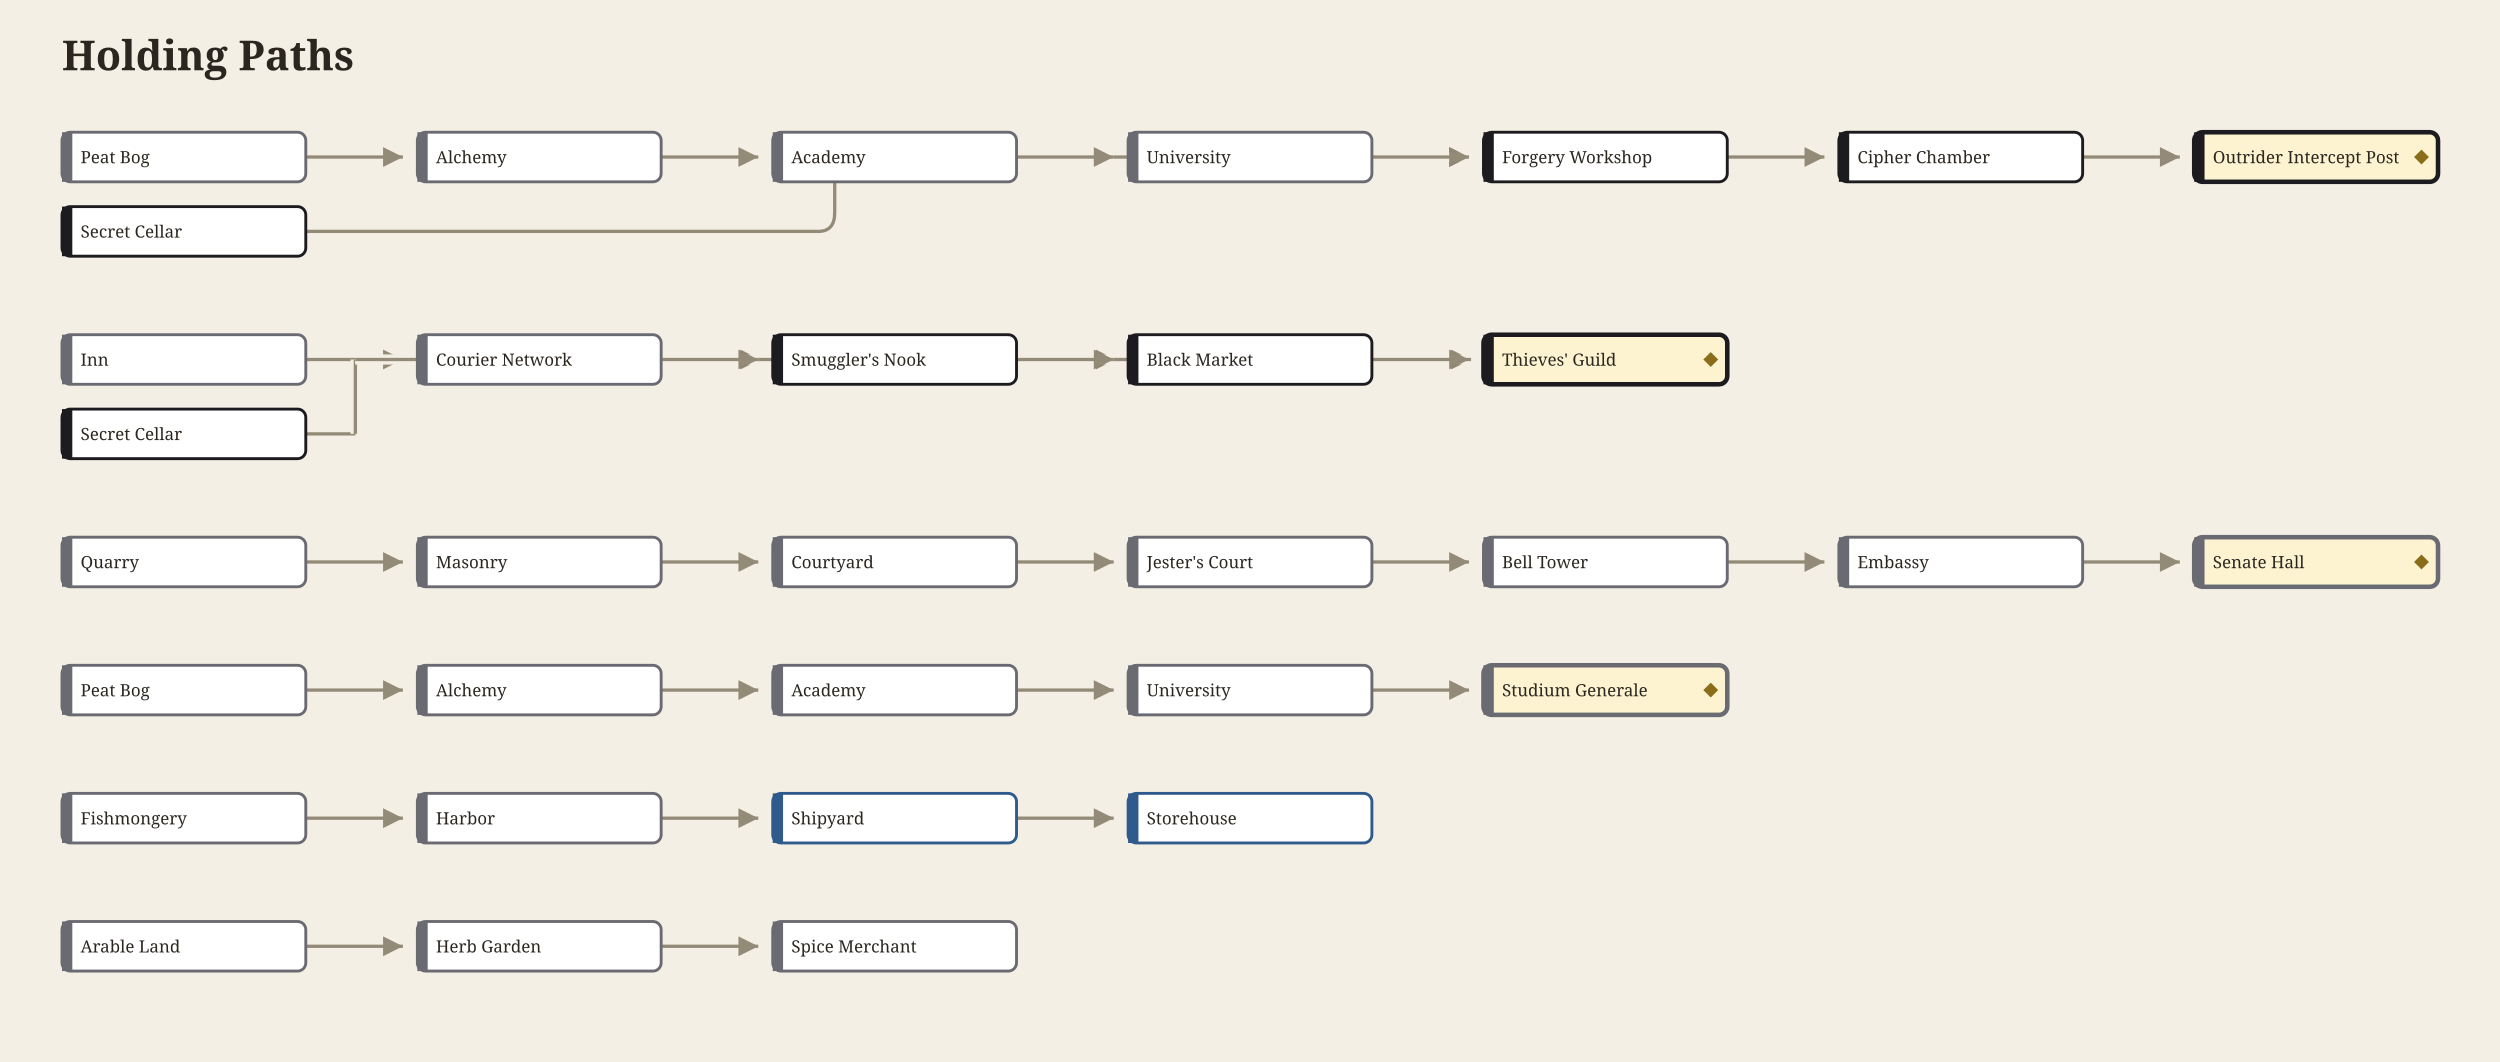
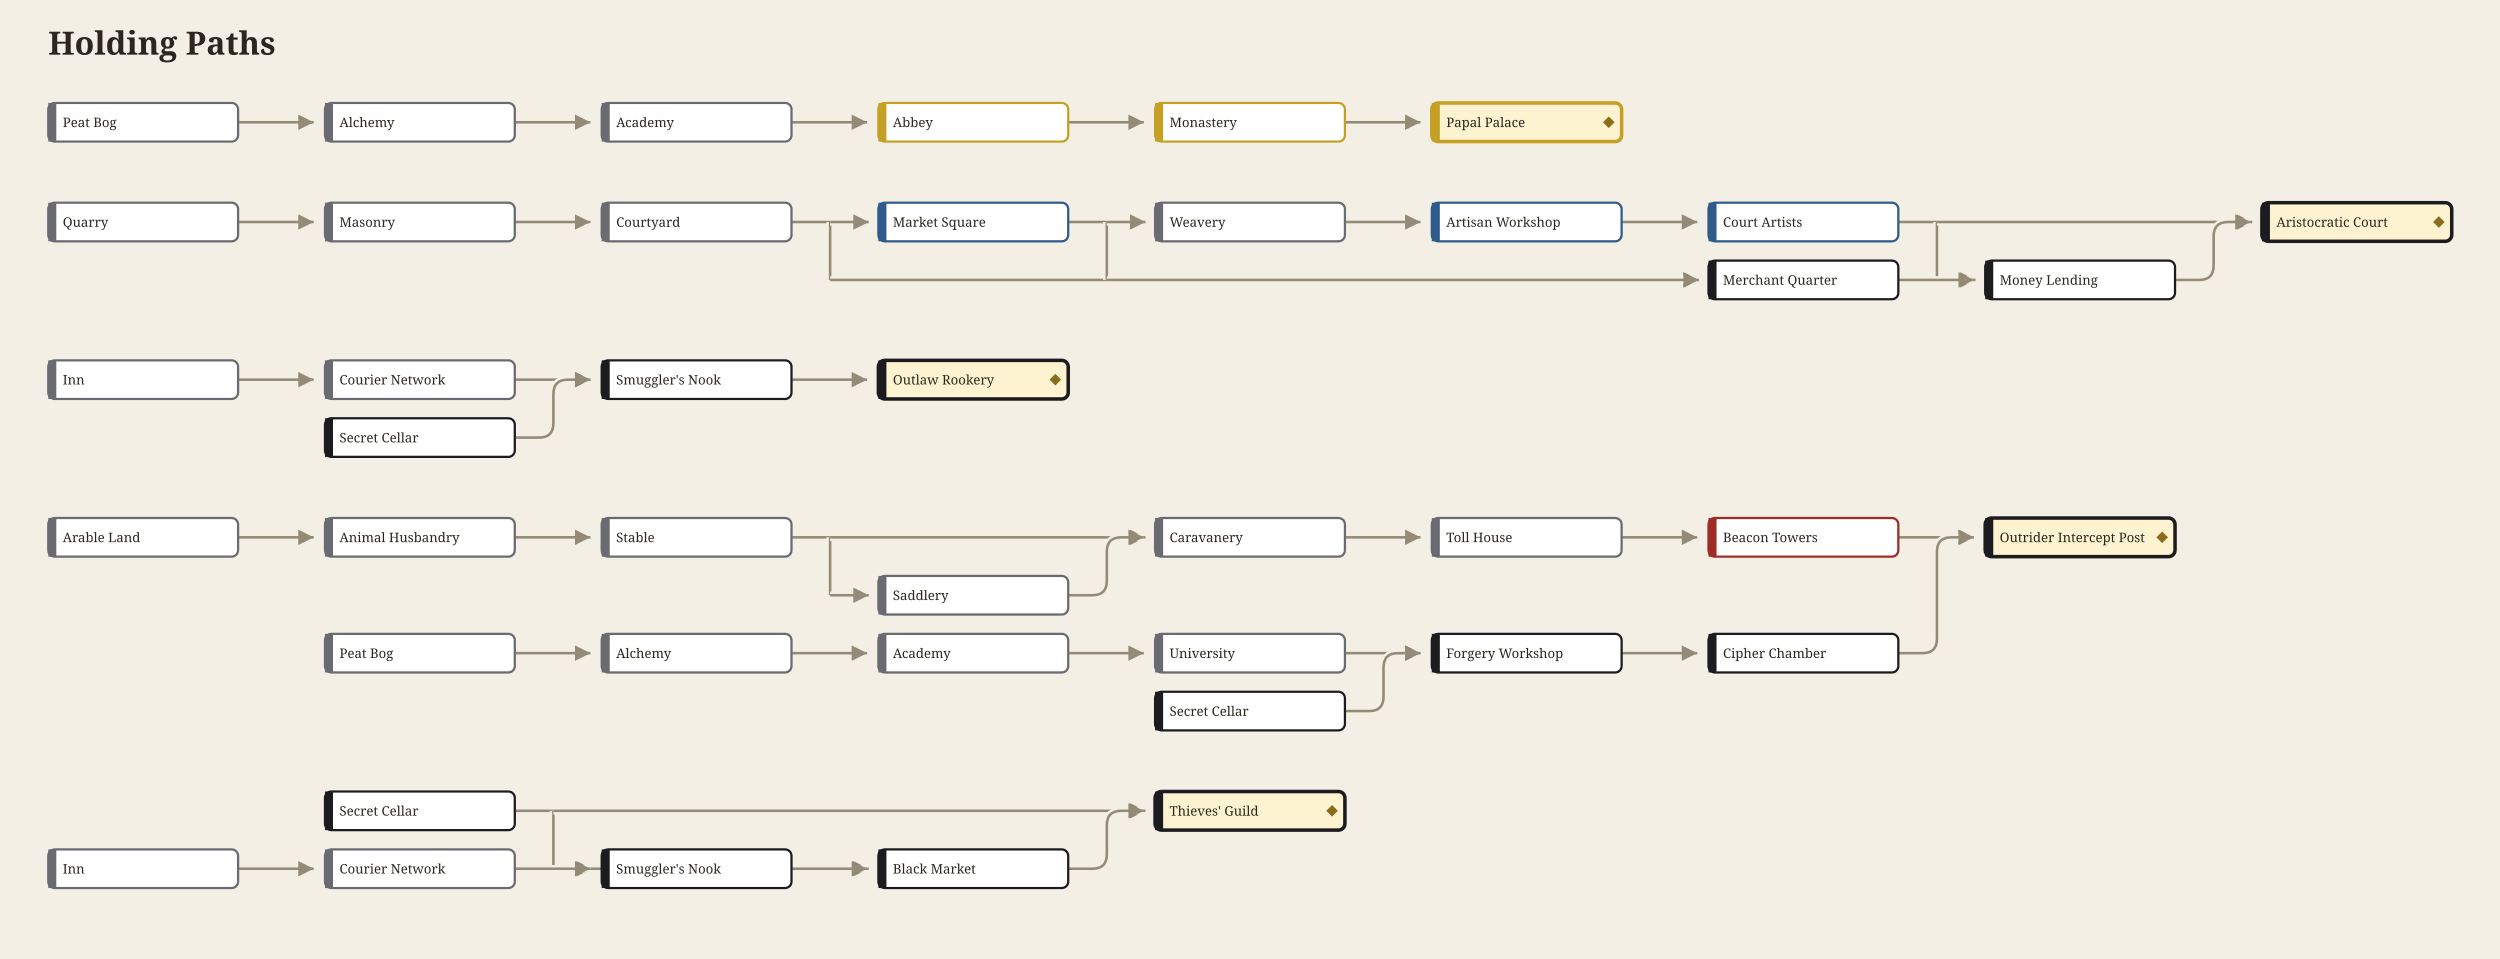
- <svg xmlns="http://www.w3.org/2000/svg" width="1210" height="514" viewBox="0 0 1210 514" font-family="Georgia, serif">
-   <rect width="1210" height="514" fill="#f4efe4" />
+ <svg xmlns="http://www.w3.org/2000/svg" width="1554" height="596" viewBox="0 0 1554 596" font-family="Georgia, serif">
+   <rect width="1554" height="596" fill="#f4efe4" />
  <defs>
    <marker id="arw-2E5A8C" markerWidth="7" markerHeight="7" refX="6" refY="3" orient="auto">
      <path d="M0,0 L6,3 L0,6 Z" fill="#2E5A8C" />
    </marker>
    <marker id="arw-9E2B25" markerWidth="7" markerHeight="7" refX="6" refY="3" orient="auto">
      <path d="M0,0 L6,3 L0,6 Z" fill="#9E2B25" />
    </marker>
    <marker id="arw-1c9c8c" markerWidth="7" markerHeight="7" refX="6" refY="3" orient="auto">
      <path d="M0,0 L6,3 L0,6 Z" fill="#1c9c8c" />
    </marker>
    <marker id="arw-C6A024" markerWidth="7" markerHeight="7" refX="6" refY="3" orient="auto">
      <path d="M0,0 L6,3 L0,6 Z" fill="#C6A024" />
    </marker>
    <marker id="arw-6A3D8F" markerWidth="7" markerHeight="7" refX="6" refY="3" orient="auto">
      <path d="M0,0 L6,3 L0,6 Z" fill="#6A3D8F" />
    </marker>
    <marker id="arw-CC6A1A" markerWidth="7" markerHeight="7" refX="6" refY="3" orient="auto">
      <path d="M0,0 L6,3 L0,6 Z" fill="#CC6A1A" />
    </marker>
    <marker id="arw-3a7d3a" markerWidth="7" markerHeight="7" refX="6" refY="3" orient="auto">
      <path d="M0,0 L6,3 L0,6 Z" fill="#3a7d3a" />
    </marker>
    <marker id="arw-b5347a" markerWidth="7" markerHeight="7" refX="6" refY="3" orient="auto">
      <path d="M0,0 L6,3 L0,6 Z" fill="#b5347a" />
    </marker>
    <marker id="arw-2b6f9e" markerWidth="7" markerHeight="7" refX="6" refY="3" orient="auto">
      <path d="M0,0 L6,3 L0,6 Z" fill="#2b6f9e" />
    </marker>
    <marker id="arw-8a6d1a" markerWidth="7" markerHeight="7" refX="6" refY="3" orient="auto">
      <path d="M0,0 L6,3 L0,6 Z" fill="#8a6d1a" />
    </marker>
    <marker id="arw-5f5647" markerWidth="7" markerHeight="7" refX="6" refY="3" orient="auto">
      <path d="M0,0 L6,3 L0,6 Z" fill="#5f5647" />
    </marker>
    <marker id="arw-7a2ea0" markerWidth="7" markerHeight="7" refX="6" refY="3" orient="auto">
      <path d="M0,0 L6,3 L0,6 Z" fill="#7a2ea0" />
    </marker>
    <marker id="arw-0f8a7e" markerWidth="7" markerHeight="7" refX="6" refY="3" orient="auto">
      <path d="M0,0 L6,3 L0,6 Z" fill="#0f8a7e" />
    </marker>
    <marker id="arw-a83232" markerWidth="7" markerHeight="7" refX="6" refY="3" orient="auto">
      <path d="M0,0 L6,3 L0,6 Z" fill="#a83232" />
    </marker>
    <marker id="arw-8f8672" markerWidth="7" markerHeight="7" refX="6" refY="3" orient="auto">
      <path d="M0,0 L6,3 L0,6 Z" fill="#8f8672" />
    </marker>
  </defs>
  <text x="30" y="34" font-size="20" font-weight="bold" fill="#2b2620">Holding Paths</text>
  <path d="M148,76 L195,76" fill="none" stroke="#f4efe4" stroke-width="4.6" opacity="1" />
  <path d="M148,76 L195,76" fill="none" stroke="#8f8672" stroke-width="1.6" opacity="0.95" marker-end="url(#arw-8f8672)" />
-   <path d="M148,112 L396,112 Q404,112 404,103 L404,85 Q404,76 414,76 L711,76" fill="none" stroke="#f4efe4" stroke-width="4.6" opacity="1" />
-   <path d="M148,112 L396,112 Q404,112 404,103 L404,85 Q404,76 414,76 L711,76" fill="none" stroke="#8f8672" stroke-width="1.6" opacity="0.95" marker-end="url(#arw-8f8672)" />
  <path d="M320,76 L367,76" fill="none" stroke="#f4efe4" stroke-width="4.6" opacity="1" />
  <path d="M320,76 L367,76" fill="none" stroke="#8f8672" stroke-width="1.6" opacity="0.95" marker-end="url(#arw-8f8672)" />
  <path d="M492,76 L539,76" fill="none" stroke="#f4efe4" stroke-width="4.6" opacity="1" />
  <path d="M492,76 L539,76" fill="none" stroke="#8f8672" stroke-width="1.6" opacity="0.95" marker-end="url(#arw-8f8672)" />
  <path d="M664,76 L711,76" fill="none" stroke="#f4efe4" stroke-width="4.6" opacity="1" />
  <path d="M664,76 L711,76" fill="none" stroke="#8f8672" stroke-width="1.6" opacity="0.95" marker-end="url(#arw-8f8672)" />
  <path d="M836,76 L883,76" fill="none" stroke="#f4efe4" stroke-width="4.6" opacity="1" />
  <path d="M836,76 L883,76" fill="none" stroke="#8f8672" stroke-width="1.6" opacity="0.95" marker-end="url(#arw-8f8672)" />
-   <path d="M1008,76 L1055,76" fill="none" stroke="#f4efe4" stroke-width="4.6" opacity="1" />
-   <path d="M1008,76 L1055,76" fill="none" stroke="#8f8672" stroke-width="1.6" opacity="0.95" marker-end="url(#arw-8f8672)" />
  <rect x="30" y="64" width="118" height="24" rx="4" fill="#ffffff" stroke="#6a6a72" stroke-width="1.4" />
  <rect x="30" y="64" width="5" height="24" fill="#6a6a72" />
  <text x="39" y="79" font-size="8.2" fill="#2b2620">Peat Bog</text>
-   <rect x="30" y="100" width="118" height="24" rx="4" fill="#ffffff" stroke="#1c1c20" stroke-width="1.4" />
-   <rect x="30" y="100" width="5" height="24" fill="#1c1c20" />
-   <text x="39" y="115" font-size="8.2" fill="#2b2620">Secret Cellar</text>
  <rect x="202" y="64" width="118" height="24" rx="4" fill="#ffffff" stroke="#6a6a72" stroke-width="1.4" />
  <rect x="202" y="64" width="5" height="24" fill="#6a6a72" />
  <text x="211" y="79" font-size="8.2" fill="#2b2620">Alchemy</text>
  <rect x="374" y="64" width="118" height="24" rx="4" fill="#ffffff" stroke="#6a6a72" stroke-width="1.4" />
  <rect x="374" y="64" width="5" height="24" fill="#6a6a72" />
  <text x="383" y="79" font-size="8.2" fill="#2b2620">Academy</text>
-   <rect x="546" y="64" width="118" height="24" rx="4" fill="#ffffff" stroke="#6a6a72" stroke-width="1.4" />
-   <rect x="546" y="64" width="5" height="24" fill="#6a6a72" />
-   <text x="555" y="79" font-size="8.2" fill="#2b2620">University</text>
-   <rect x="718" y="64" width="118" height="24" rx="4" fill="#ffffff" stroke="#1c1c20" stroke-width="1.4" />
-   <rect x="718" y="64" width="5" height="24" fill="#1c1c20" />
-   <text x="727" y="79" font-size="8.2" fill="#2b2620">Forgery Workshop</text>
-   <rect x="890" y="64" width="118" height="24" rx="4" fill="#ffffff" stroke="#1c1c20" stroke-width="1.4" />
-   <rect x="890" y="64" width="5" height="24" fill="#1c1c20" />
-   <text x="899" y="79" font-size="8.2" fill="#2b2620">Cipher Chamber</text>
-   <rect x="1062" y="64" width="118" height="24" rx="4" fill="#fdf3d0" stroke="#1c1c20" stroke-width="2.2" />
-   <rect x="1062" y="64" width="5" height="24" fill="#1c1c20" />
-   <text x="1071" y="79" font-size="8.2" fill="#2b2620">Outrider Intercept Post</text>
-   <polygon points="1172.0,72.4 1175.6,76.0 1172.0,79.6 1168.4,76.0" fill="#8a6d1a" />
-   <path d="M148,174 L195,174" fill="none" stroke="#f4efe4" stroke-width="4.6" opacity="1" />
-   <path d="M148,174 L195,174" fill="none" stroke="#8f8672" stroke-width="1.6" opacity="0.95" marker-end="url(#arw-8f8672)" />
-   <path d="M148,210 L172,210" fill="none" stroke="#f4efe4" stroke-width="4.6" opacity="1" />
-   <path d="M148,210 L172,210" fill="none" stroke="#8f8672" stroke-width="1.6" opacity="0.95" />
-   <path d="M172,174 L172,210" fill="none" stroke="#f4efe4" stroke-width="4.6" opacity="1" />
-   <path d="M172,174 L172,210" fill="none" stroke="#8f8672" stroke-width="1.6" opacity="0.95" />
-   <path d="M172,174 L368,174" fill="none" stroke="#f4efe4" stroke-width="4.6" opacity="1" />
-   <path d="M172,174 L368,174" fill="none" stroke="#8f8672" stroke-width="1.6" opacity="0.95" marker-end="url(#arw-8f8672)" />
-   <path d="M172,174 L540,174" fill="none" stroke="#f4efe4" stroke-width="4.6" opacity="1" />
-   <path d="M172,174 L540,174" fill="none" stroke="#8f8672" stroke-width="1.6" opacity="0.95" marker-end="url(#arw-8f8672)" />
-   <path d="M172,174 L712,174" fill="none" stroke="#f4efe4" stroke-width="4.6" opacity="1" />
-   <path d="M172,174 L712,174" fill="none" stroke="#8f8672" stroke-width="1.6" opacity="0.95" marker-end="url(#arw-8f8672)" />
-   <path d="M320,174 L367,174" fill="none" stroke="#f4efe4" stroke-width="4.6" opacity="1" />
-   <path d="M320,174 L367,174" fill="none" stroke="#8f8672" stroke-width="1.6" opacity="0.95" marker-end="url(#arw-8f8672)" />
-   <path d="M492,174 L539,174" fill="none" stroke="#f4efe4" stroke-width="4.6" opacity="1" />
-   <path d="M492,174 L539,174" fill="none" stroke="#8f8672" stroke-width="1.6" opacity="0.95" marker-end="url(#arw-8f8672)" />
-   <path d="M664,174 L711,174" fill="none" stroke="#f4efe4" stroke-width="4.6" opacity="1" />
-   <path d="M664,174 L711,174" fill="none" stroke="#8f8672" stroke-width="1.6" opacity="0.95" marker-end="url(#arw-8f8672)" />
-   <rect x="30" y="162" width="118" height="24" rx="4" fill="#ffffff" stroke="#6a6a72" stroke-width="1.4" />
-   <rect x="30" y="162" width="5" height="24" fill="#6a6a72" />
-   <text x="39" y="177" font-size="8.2" fill="#2b2620">Inn</text>
-   <rect x="30" y="198" width="118" height="24" rx="4" fill="#ffffff" stroke="#1c1c20" stroke-width="1.4" />
-   <rect x="30" y="198" width="5" height="24" fill="#1c1c20" />
-   <text x="39" y="213" font-size="8.2" fill="#2b2620">Secret Cellar</text>
-   <rect x="202" y="162" width="118" height="24" rx="4" fill="#ffffff" stroke="#6a6a72" stroke-width="1.4" />
-   <rect x="202" y="162" width="5" height="24" fill="#6a6a72" />
-   <text x="211" y="177" font-size="8.2" fill="#2b2620">Courier Network</text>
-   <rect x="374" y="162" width="118" height="24" rx="4" fill="#ffffff" stroke="#1c1c20" stroke-width="1.4" />
-   <rect x="374" y="162" width="5" height="24" fill="#1c1c20" />
-   <text x="383" y="177" font-size="8.2" fill="#2b2620">Smuggler's Nook</text>
-   <rect x="546" y="162" width="118" height="24" rx="4" fill="#ffffff" stroke="#1c1c20" stroke-width="1.4" />
-   <rect x="546" y="162" width="5" height="24" fill="#1c1c20" />
-   <text x="555" y="177" font-size="8.2" fill="#2b2620">Black Market</text>
-   <rect x="718" y="162" width="118" height="24" rx="4" fill="#fdf3d0" stroke="#1c1c20" stroke-width="2.2" />
-   <rect x="718" y="162" width="5" height="24" fill="#1c1c20" />
-   <text x="727" y="177" font-size="8.2" fill="#2b2620">Thieves' Guild</text>
-   <polygon points="828.0,170.4 831.6,174.0 828.0,177.6 824.4,174.0" fill="#8a6d1a" />
-   <path d="M148,272 L195,272" fill="none" stroke="#f4efe4" stroke-width="4.6" opacity="1" />
-   <path d="M148,272 L195,272" fill="none" stroke="#8f8672" stroke-width="1.6" opacity="0.95" marker-end="url(#arw-8f8672)" />
-   <path d="M320,272 L367,272" fill="none" stroke="#f4efe4" stroke-width="4.6" opacity="1" />
-   <path d="M320,272 L367,272" fill="none" stroke="#8f8672" stroke-width="1.6" opacity="0.95" marker-end="url(#arw-8f8672)" />
-   <path d="M492,272 L539,272" fill="none" stroke="#f4efe4" stroke-width="4.6" opacity="1" />
-   <path d="M492,272 L539,272" fill="none" stroke="#8f8672" stroke-width="1.6" opacity="0.95" marker-end="url(#arw-8f8672)" />
-   <path d="M664,272 L711,272" fill="none" stroke="#f4efe4" stroke-width="4.6" opacity="1" />
-   <path d="M664,272 L711,272" fill="none" stroke="#8f8672" stroke-width="1.6" opacity="0.95" marker-end="url(#arw-8f8672)" />
-   <path d="M836,272 L883,272" fill="none" stroke="#f4efe4" stroke-width="4.6" opacity="1" />
-   <path d="M836,272 L883,272" fill="none" stroke="#8f8672" stroke-width="1.6" opacity="0.95" marker-end="url(#arw-8f8672)" />
-   <path d="M1008,272 L1055,272" fill="none" stroke="#f4efe4" stroke-width="4.6" opacity="1" />
-   <path d="M1008,272 L1055,272" fill="none" stroke="#8f8672" stroke-width="1.6" opacity="0.95" marker-end="url(#arw-8f8672)" />
-   <rect x="30" y="260" width="118" height="24" rx="4" fill="#ffffff" stroke="#6a6a72" stroke-width="1.4" />
-   <rect x="30" y="260" width="5" height="24" fill="#6a6a72" />
-   <text x="39" y="275" font-size="8.2" fill="#2b2620">Quarry</text>
-   <rect x="202" y="260" width="118" height="24" rx="4" fill="#ffffff" stroke="#6a6a72" stroke-width="1.4" />
-   <rect x="202" y="260" width="5" height="24" fill="#6a6a72" />
-   <text x="211" y="275" font-size="8.2" fill="#2b2620">Masonry</text>
-   <rect x="374" y="260" width="118" height="24" rx="4" fill="#ffffff" stroke="#6a6a72" stroke-width="1.4" />
-   <rect x="374" y="260" width="5" height="24" fill="#6a6a72" />
-   <text x="383" y="275" font-size="8.2" fill="#2b2620">Courtyard</text>
-   <rect x="546" y="260" width="118" height="24" rx="4" fill="#ffffff" stroke="#6a6a72" stroke-width="1.4" />
-   <rect x="546" y="260" width="5" height="24" fill="#6a6a72" />
-   <text x="555" y="275" font-size="8.2" fill="#2b2620">Jester's Court</text>
-   <rect x="718" y="260" width="118" height="24" rx="4" fill="#ffffff" stroke="#6a6a72" stroke-width="1.4" />
-   <rect x="718" y="260" width="5" height="24" fill="#6a6a72" />
-   <text x="727" y="275" font-size="8.2" fill="#2b2620">Bell Tower</text>
-   <rect x="890" y="260" width="118" height="24" rx="4" fill="#ffffff" stroke="#6a6a72" stroke-width="1.4" />
-   <rect x="890" y="260" width="5" height="24" fill="#6a6a72" />
-   <text x="899" y="275" font-size="8.2" fill="#2b2620">Embassy</text>
-   <rect x="1062" y="260" width="118" height="24" rx="4" fill="#fdf3d0" stroke="#6a6a72" stroke-width="2.2" />
-   <rect x="1062" y="260" width="5" height="24" fill="#6a6a72" />
-   <text x="1071" y="275" font-size="8.2" fill="#2b2620">Senate Hall</text>
-   <polygon points="1172.0,268.4 1175.6,272.0 1172.0,275.6 1168.4,272.0" fill="#8a6d1a" />
+   <rect x="546" y="64" width="118" height="24" rx="4" fill="#ffffff" stroke="#C6A024" stroke-width="1.4" />
+   <rect x="546" y="64" width="5" height="24" fill="#C6A024" />
+   <text x="555" y="79" font-size="8.2" fill="#2b2620">Abbey</text>
+   <rect x="718" y="64" width="118" height="24" rx="4" fill="#ffffff" stroke="#C6A024" stroke-width="1.4" />
+   <rect x="718" y="64" width="5" height="24" fill="#C6A024" />
+   <text x="727" y="79" font-size="8.2" fill="#2b2620">Monastery</text>
+   <rect x="890" y="64" width="118" height="24" rx="4" fill="#fdf3d0" stroke="#C6A024" stroke-width="2.2" />
+   <rect x="890" y="64" width="5" height="24" fill="#C6A024" />
+   <text x="899" y="79" font-size="8.2" fill="#2b2620">Papal Palace</text>
+   <polygon points="1000.0,72.4 1003.6,76.0 1000.0,79.6 996.4,76.0" fill="#8a6d1a" />
+   <path d="M148,138 L195,138" fill="none" stroke="#f4efe4" stroke-width="4.6" opacity="1" />
+   <path d="M148,138 L195,138" fill="none" stroke="#8f8672" stroke-width="1.6" opacity="0.95" marker-end="url(#arw-8f8672)" />
+   <path d="M320,138 L367,138" fill="none" stroke="#f4efe4" stroke-width="4.6" opacity="1" />
+   <path d="M320,138 L367,138" fill="none" stroke="#8f8672" stroke-width="1.6" opacity="0.95" marker-end="url(#arw-8f8672)" />
+   <path d="M492,138 L516,138" fill="none" stroke="#f4efe4" stroke-width="4.6" opacity="1" />
+   <path d="M492,138 L516,138" fill="none" stroke="#8f8672" stroke-width="1.6" opacity="0.95" />
+   <path d="M516,138 L516,174" fill="none" stroke="#f4efe4" stroke-width="4.6" opacity="1" />
+   <path d="M516,138 L516,174" fill="none" stroke="#8f8672" stroke-width="1.6" opacity="0.95" />
+   <path d="M516,138 L540,138" fill="none" stroke="#f4efe4" stroke-width="4.6" opacity="1" />
+   <path d="M516,138 L540,138" fill="none" stroke="#8f8672" stroke-width="1.6" opacity="0.95" marker-end="url(#arw-8f8672)" />
+   <path d="M516,174 L1056,174" fill="none" stroke="#f4efe4" stroke-width="4.6" opacity="1" />
+   <path d="M516,174 L1056,174" fill="none" stroke="#8f8672" stroke-width="1.6" opacity="0.95" marker-end="url(#arw-8f8672)" />
+   <path d="M664,138 L688,138" fill="none" stroke="#f4efe4" stroke-width="4.6" opacity="1" />
+   <path d="M664,138 L688,138" fill="none" stroke="#8f8672" stroke-width="1.6" opacity="0.95" />
+   <path d="M688,138 L688,174" fill="none" stroke="#f4efe4" stroke-width="4.6" opacity="1" />
+   <path d="M688,138 L688,174" fill="none" stroke="#8f8672" stroke-width="1.6" opacity="0.95" />
+   <path d="M688,138 L712,138" fill="none" stroke="#f4efe4" stroke-width="4.6" opacity="1" />
+   <path d="M688,138 L712,138" fill="none" stroke="#8f8672" stroke-width="1.6" opacity="0.95" marker-end="url(#arw-8f8672)" />
+   <path d="M688,174 L1056,174" fill="none" stroke="#f4efe4" stroke-width="4.6" opacity="1" />
+   <path d="M688,174 L1056,174" fill="none" stroke="#8f8672" stroke-width="1.6" opacity="0.95" marker-end="url(#arw-8f8672)" />
+   <path d="M836,138 L883,138" fill="none" stroke="#f4efe4" stroke-width="4.6" opacity="1" />
+   <path d="M836,138 L883,138" fill="none" stroke="#8f8672" stroke-width="1.6" opacity="0.95" marker-end="url(#arw-8f8672)" />
+   <path d="M1008,138 L1055,138" fill="none" stroke="#f4efe4" stroke-width="4.6" opacity="1" />
+   <path d="M1008,138 L1055,138" fill="none" stroke="#8f8672" stroke-width="1.6" opacity="0.95" marker-end="url(#arw-8f8672)" />
+   <path d="M1180,138 L1204,138" fill="none" stroke="#f4efe4" stroke-width="4.6" opacity="1" />
+   <path d="M1180,138 L1204,138" fill="none" stroke="#8f8672" stroke-width="1.6" opacity="0.95" />
+   <path d="M1204,138 L1204,174" fill="none" stroke="#f4efe4" stroke-width="4.6" opacity="1" />
+   <path d="M1204,138 L1204,174" fill="none" stroke="#8f8672" stroke-width="1.6" opacity="0.95" />
+   <path d="M1204,174 L1228,174" fill="none" stroke="#f4efe4" stroke-width="4.6" opacity="1" />
+   <path d="M1204,174 L1228,174" fill="none" stroke="#8f8672" stroke-width="1.6" opacity="0.95" marker-end="url(#arw-8f8672)" />
+   <path d="M1204,138 L1400,138" fill="none" stroke="#f4efe4" stroke-width="4.6" opacity="1" />
+   <path d="M1204,138 L1400,138" fill="none" stroke="#8f8672" stroke-width="1.6" opacity="0.95" marker-end="url(#arw-8f8672)" />
+   <path d="M1180,174 L1227,174" fill="none" stroke="#f4efe4" stroke-width="4.6" opacity="1" />
+   <path d="M1180,174 L1227,174" fill="none" stroke="#8f8672" stroke-width="1.6" opacity="0.95" marker-end="url(#arw-8f8672)" />
+   <path d="M1352,174 L1367,174 Q1376,174 1376,165 L1376,147 Q1376,138 1385,138 L1399,138" fill="none" stroke="#f4efe4" stroke-width="4.6" opacity="1" />
+   <path d="M1352,174 L1367,174 Q1376,174 1376,165 L1376,147 Q1376,138 1385,138 L1399,138" fill="none" stroke="#8f8672" stroke-width="1.6" opacity="0.95" marker-end="url(#arw-8f8672)" />
+   <rect x="30" y="126" width="118" height="24" rx="4" fill="#ffffff" stroke="#6a6a72" stroke-width="1.4" />
+   <rect x="30" y="126" width="5" height="24" fill="#6a6a72" />
+   <text x="39" y="141" font-size="8.2" fill="#2b2620">Quarry</text>
+   <rect x="202" y="126" width="118" height="24" rx="4" fill="#ffffff" stroke="#6a6a72" stroke-width="1.4" />
+   <rect x="202" y="126" width="5" height="24" fill="#6a6a72" />
+   <text x="211" y="141" font-size="8.2" fill="#2b2620">Masonry</text>
+   <rect x="374" y="126" width="118" height="24" rx="4" fill="#ffffff" stroke="#6a6a72" stroke-width="1.4" />
+   <rect x="374" y="126" width="5" height="24" fill="#6a6a72" />
+   <text x="383" y="141" font-size="8.2" fill="#2b2620">Courtyard</text>
+   <rect x="546" y="126" width="118" height="24" rx="4" fill="#ffffff" stroke="#2E5A8C" stroke-width="1.4" />
+   <rect x="546" y="126" width="5" height="24" fill="#2E5A8C" />
+   <text x="555" y="141" font-size="8.2" fill="#2b2620">Market Square</text>
+   <rect x="718" y="126" width="118" height="24" rx="4" fill="#ffffff" stroke="#6a6a72" stroke-width="1.4" />
+   <rect x="718" y="126" width="5" height="24" fill="#6a6a72" />
+   <text x="727" y="141" font-size="8.2" fill="#2b2620">Weavery</text>
+   <rect x="890" y="126" width="118" height="24" rx="4" fill="#ffffff" stroke="#2E5A8C" stroke-width="1.4" />
+   <rect x="890" y="126" width="5" height="24" fill="#2E5A8C" />
+   <text x="899" y="141" font-size="8.2" fill="#2b2620">Artisan Workshop</text>
+   <rect x="1062" y="126" width="118" height="24" rx="4" fill="#ffffff" stroke="#2E5A8C" stroke-width="1.4" />
+   <rect x="1062" y="126" width="5" height="24" fill="#2E5A8C" />
+   <text x="1071" y="141" font-size="8.2" fill="#2b2620">Court Artists</text>
+   <rect x="1062" y="162" width="118" height="24" rx="4" fill="#ffffff" stroke="#1c1c20" stroke-width="1.4" />
+   <rect x="1062" y="162" width="5" height="24" fill="#1c1c20" />
+   <text x="1071" y="177" font-size="8.2" fill="#2b2620">Merchant Quarter</text>
+   <rect x="1234" y="162" width="118" height="24" rx="4" fill="#ffffff" stroke="#1c1c20" stroke-width="1.4" />
+   <rect x="1234" y="162" width="5" height="24" fill="#1c1c20" />
+   <text x="1243" y="177" font-size="8.2" fill="#2b2620">Money Lending</text>
+   <rect x="1406" y="126" width="118" height="24" rx="4" fill="#fdf3d0" stroke="#1c1c20" stroke-width="2.2" />
+   <rect x="1406" y="126" width="5" height="24" fill="#1c1c20" />
+   <text x="1415" y="141" font-size="8.2" fill="#2b2620">Aristocratic Court</text>
+   <polygon points="1516.0,134.4 1519.6,138.0 1516.0,141.6 1512.4,138.0" fill="#8a6d1a" />
+   <path d="M148,236 L195,236" fill="none" stroke="#f4efe4" stroke-width="4.6" opacity="1" />
+   <path d="M148,236 L195,236" fill="none" stroke="#8f8672" stroke-width="1.6" opacity="0.95" marker-end="url(#arw-8f8672)" />
+   <path d="M320,236 L367,236" fill="none" stroke="#f4efe4" stroke-width="4.6" opacity="1" />
+   <path d="M320,236 L367,236" fill="none" stroke="#8f8672" stroke-width="1.6" opacity="0.95" marker-end="url(#arw-8f8672)" />
+   <path d="M320,272 L335,272 Q344,272 344,263 L344,245 Q344,236 353,236 L367,236" fill="none" stroke="#f4efe4" stroke-width="4.6" opacity="1" />
+   <path d="M320,272 L335,272 Q344,272 344,263 L344,245 Q344,236 353,236 L367,236" fill="none" stroke="#8f8672" stroke-width="1.6" opacity="0.95" marker-end="url(#arw-8f8672)" />
+   <path d="M492,236 L539,236" fill="none" stroke="#f4efe4" stroke-width="4.6" opacity="1" />
+   <path d="M492,236 L539,236" fill="none" stroke="#8f8672" stroke-width="1.6" opacity="0.95" marker-end="url(#arw-8f8672)" />
+   <rect x="30" y="224" width="118" height="24" rx="4" fill="#ffffff" stroke="#6a6a72" stroke-width="1.4" />
+   <rect x="30" y="224" width="5" height="24" fill="#6a6a72" />
+   <text x="39" y="239" font-size="8.2" fill="#2b2620">Inn</text>
+   <rect x="202" y="224" width="118" height="24" rx="4" fill="#ffffff" stroke="#6a6a72" stroke-width="1.4" />
+   <rect x="202" y="224" width="5" height="24" fill="#6a6a72" />
+   <text x="211" y="239" font-size="8.2" fill="#2b2620">Courier Network</text>
+   <rect x="202" y="260" width="118" height="24" rx="4" fill="#ffffff" stroke="#1c1c20" stroke-width="1.4" />
+   <rect x="202" y="260" width="5" height="24" fill="#1c1c20" />
+   <text x="211" y="275" font-size="8.2" fill="#2b2620">Secret Cellar</text>
+   <rect x="374" y="224" width="118" height="24" rx="4" fill="#ffffff" stroke="#1c1c20" stroke-width="1.4" />
+   <rect x="374" y="224" width="5" height="24" fill="#1c1c20" />
+   <text x="383" y="239" font-size="8.2" fill="#2b2620">Smuggler's Nook</text>
+   <rect x="546" y="224" width="118" height="24" rx="4" fill="#fdf3d0" stroke="#1c1c20" stroke-width="2.2" />
+   <rect x="546" y="224" width="5" height="24" fill="#1c1c20" />
+   <text x="555" y="239" font-size="8.2" fill="#2b2620">Outlaw Rookery</text>
+   <polygon points="656.0,232.4 659.6,236.0 656.0,239.6 652.4,236.0" fill="#8a6d1a" />
  <path d="M148,334 L195,334" fill="none" stroke="#f4efe4" stroke-width="4.6" opacity="1" />
  <path d="M148,334 L195,334" fill="none" stroke="#8f8672" stroke-width="1.6" opacity="0.95" marker-end="url(#arw-8f8672)" />
  <path d="M320,334 L367,334" fill="none" stroke="#f4efe4" stroke-width="4.6" opacity="1" />
  <path d="M320,334 L367,334" fill="none" stroke="#8f8672" stroke-width="1.6" opacity="0.95" marker-end="url(#arw-8f8672)" />
-   <path d="M492,334 L539,334" fill="none" stroke="#f4efe4" stroke-width="4.6" opacity="1" />
-   <path d="M492,334 L539,334" fill="none" stroke="#8f8672" stroke-width="1.6" opacity="0.95" marker-end="url(#arw-8f8672)" />
-   <path d="M664,334 L711,334" fill="none" stroke="#f4efe4" stroke-width="4.6" opacity="1" />
-   <path d="M664,334 L711,334" fill="none" stroke="#8f8672" stroke-width="1.6" opacity="0.95" marker-end="url(#arw-8f8672)" />
+   <path d="M320,406 L367,406" fill="none" stroke="#f4efe4" stroke-width="4.6" opacity="1" />
+   <path d="M320,406 L367,406" fill="none" stroke="#8f8672" stroke-width="1.6" opacity="0.95" marker-end="url(#arw-8f8672)" />
+   <path d="M492,334 L516,334" fill="none" stroke="#f4efe4" stroke-width="4.6" opacity="1" />
+   <path d="M492,334 L516,334" fill="none" stroke="#8f8672" stroke-width="1.6" opacity="0.95" />
+   <path d="M516,334 L516,370" fill="none" stroke="#f4efe4" stroke-width="4.6" opacity="1" />
+   <path d="M516,334 L516,370" fill="none" stroke="#8f8672" stroke-width="1.6" opacity="0.95" />
+   <path d="M516,370 L540,370" fill="none" stroke="#f4efe4" stroke-width="4.6" opacity="1" />
+   <path d="M516,370 L540,370" fill="none" stroke="#8f8672" stroke-width="1.6" opacity="0.95" marker-end="url(#arw-8f8672)" />
+   <path d="M516,334 L712,334" fill="none" stroke="#f4efe4" stroke-width="4.6" opacity="1" />
+   <path d="M516,334 L712,334" fill="none" stroke="#8f8672" stroke-width="1.6" opacity="0.95" marker-end="url(#arw-8f8672)" />
+   <path d="M492,406 L539,406" fill="none" stroke="#f4efe4" stroke-width="4.6" opacity="1" />
+   <path d="M492,406 L539,406" fill="none" stroke="#8f8672" stroke-width="1.6" opacity="0.95" marker-end="url(#arw-8f8672)" />
+   <path d="M664,370 L679,370 Q688,370 688,361 L688,343 Q688,334 697,334 L711,334" fill="none" stroke="#f4efe4" stroke-width="4.6" opacity="1" />
+   <path d="M664,370 L679,370 Q688,370 688,361 L688,343 Q688,334 697,334 L711,334" fill="none" stroke="#8f8672" stroke-width="1.6" opacity="0.95" marker-end="url(#arw-8f8672)" />
+   <path d="M664,406 L711,406" fill="none" stroke="#f4efe4" stroke-width="4.6" opacity="1" />
+   <path d="M664,406 L711,406" fill="none" stroke="#8f8672" stroke-width="1.6" opacity="0.95" marker-end="url(#arw-8f8672)" />
+   <path d="M836,334 L883,334" fill="none" stroke="#f4efe4" stroke-width="4.6" opacity="1" />
+   <path d="M836,334 L883,334" fill="none" stroke="#8f8672" stroke-width="1.6" opacity="0.95" marker-end="url(#arw-8f8672)" />
+   <path d="M836,406 L883,406" fill="none" stroke="#f4efe4" stroke-width="4.6" opacity="1" />
+   <path d="M836,406 L883,406" fill="none" stroke="#8f8672" stroke-width="1.6" opacity="0.95" marker-end="url(#arw-8f8672)" />
+   <path d="M836,442 L851,442 Q860,442 860,433 L860,415 Q860,406 869,406 L883,406" fill="none" stroke="#f4efe4" stroke-width="4.6" opacity="1" />
+   <path d="M836,442 L851,442 Q860,442 860,433 L860,415 Q860,406 869,406 L883,406" fill="none" stroke="#8f8672" stroke-width="1.6" opacity="0.95" marker-end="url(#arw-8f8672)" />
+   <path d="M1008,334 L1055,334" fill="none" stroke="#f4efe4" stroke-width="4.6" opacity="1" />
+   <path d="M1008,334 L1055,334" fill="none" stroke="#8f8672" stroke-width="1.6" opacity="0.95" marker-end="url(#arw-8f8672)" />
+   <path d="M1008,406 L1055,406" fill="none" stroke="#f4efe4" stroke-width="4.6" opacity="1" />
+   <path d="M1008,406 L1055,406" fill="none" stroke="#8f8672" stroke-width="1.6" opacity="0.95" marker-end="url(#arw-8f8672)" />
+   <path d="M1180,334 L1227,334" fill="none" stroke="#f4efe4" stroke-width="4.6" opacity="1" />
+   <path d="M1180,334 L1227,334" fill="none" stroke="#8f8672" stroke-width="1.6" opacity="0.95" marker-end="url(#arw-8f8672)" />
+   <path d="M1180,406 L1195,406 Q1204,406 1204,397 L1204,343 Q1204,334 1213,334 L1227,334" fill="none" stroke="#f4efe4" stroke-width="4.6" opacity="1" />
+   <path d="M1180,406 L1195,406 Q1204,406 1204,397 L1204,343 Q1204,334 1213,334 L1227,334" fill="none" stroke="#8f8672" stroke-width="1.6" opacity="0.95" marker-end="url(#arw-8f8672)" />
  <rect x="30" y="322" width="118" height="24" rx="4" fill="#ffffff" stroke="#6a6a72" stroke-width="1.4" />
  <rect x="30" y="322" width="5" height="24" fill="#6a6a72" />
-   <text x="39" y="337" font-size="8.2" fill="#2b2620">Peat Bog</text>
+   <text x="39" y="337" font-size="8.2" fill="#2b2620">Arable Land</text>
  <rect x="202" y="322" width="118" height="24" rx="4" fill="#ffffff" stroke="#6a6a72" stroke-width="1.4" />
  <rect x="202" y="322" width="5" height="24" fill="#6a6a72" />
-   <text x="211" y="337" font-size="8.2" fill="#2b2620">Alchemy</text>
+   <text x="211" y="337" font-size="8.2" fill="#2b2620">Animal Husbandry</text>
+   <rect x="202" y="394" width="118" height="24" rx="4" fill="#ffffff" stroke="#6a6a72" stroke-width="1.4" />
+   <rect x="202" y="394" width="5" height="24" fill="#6a6a72" />
+   <text x="211" y="409" font-size="8.2" fill="#2b2620">Peat Bog</text>
  <rect x="374" y="322" width="118" height="24" rx="4" fill="#ffffff" stroke="#6a6a72" stroke-width="1.4" />
  <rect x="374" y="322" width="5" height="24" fill="#6a6a72" />
-   <text x="383" y="337" font-size="8.2" fill="#2b2620">Academy</text>
-   <rect x="546" y="322" width="118" height="24" rx="4" fill="#ffffff" stroke="#6a6a72" stroke-width="1.4" />
-   <rect x="546" y="322" width="5" height="24" fill="#6a6a72" />
-   <text x="555" y="337" font-size="8.2" fill="#2b2620">University</text>
-   <rect x="718" y="322" width="118" height="24" rx="4" fill="#fdf3d0" stroke="#6a6a72" stroke-width="2.2" />
+   <text x="383" y="337" font-size="8.2" fill="#2b2620">Stable</text>
+   <rect x="374" y="394" width="118" height="24" rx="4" fill="#ffffff" stroke="#6a6a72" stroke-width="1.4" />
+   <rect x="374" y="394" width="5" height="24" fill="#6a6a72" />
+   <text x="383" y="409" font-size="8.2" fill="#2b2620">Alchemy</text>
+   <rect x="546" y="358" width="118" height="24" rx="4" fill="#ffffff" stroke="#6a6a72" stroke-width="1.4" />
+   <rect x="546" y="358" width="5" height="24" fill="#6a6a72" />
+   <text x="555" y="373" font-size="8.2" fill="#2b2620">Saddlery</text>
+   <rect x="546" y="394" width="118" height="24" rx="4" fill="#ffffff" stroke="#6a6a72" stroke-width="1.4" />
+   <rect x="546" y="394" width="5" height="24" fill="#6a6a72" />
+   <text x="555" y="409" font-size="8.2" fill="#2b2620">Academy</text>
+   <rect x="718" y="322" width="118" height="24" rx="4" fill="#ffffff" stroke="#6a6a72" stroke-width="1.4" />
  <rect x="718" y="322" width="5" height="24" fill="#6a6a72" />
-   <text x="727" y="337" font-size="8.2" fill="#2b2620">Studium Generale</text>
-   <polygon points="828.0,330.4 831.6,334.0 828.0,337.6 824.4,334.0" fill="#8a6d1a" />
-   <path d="M148,396 L195,396" fill="none" stroke="#f4efe4" stroke-width="4.6" opacity="1" />
-   <path d="M148,396 L195,396" fill="none" stroke="#8f8672" stroke-width="1.6" opacity="0.95" marker-end="url(#arw-8f8672)" />
-   <path d="M320,396 L367,396" fill="none" stroke="#f4efe4" stroke-width="4.6" opacity="1" />
-   <path d="M320,396 L367,396" fill="none" stroke="#8f8672" stroke-width="1.6" opacity="0.95" marker-end="url(#arw-8f8672)" />
-   <path d="M492,396 L539,396" fill="none" stroke="#f4efe4" stroke-width="4.6" opacity="1" />
-   <path d="M492,396 L539,396" fill="none" stroke="#8f8672" stroke-width="1.6" opacity="0.95" marker-end="url(#arw-8f8672)" />
-   <rect x="30" y="384" width="118" height="24" rx="4" fill="#ffffff" stroke="#6a6a72" stroke-width="1.4" />
-   <rect x="30" y="384" width="5" height="24" fill="#6a6a72" />
-   <text x="39" y="399" font-size="8.2" fill="#2b2620">Fishmongery</text>
-   <rect x="202" y="384" width="118" height="24" rx="4" fill="#ffffff" stroke="#6a6a72" stroke-width="1.4" />
-   <rect x="202" y="384" width="5" height="24" fill="#6a6a72" />
-   <text x="211" y="399" font-size="8.2" fill="#2b2620">Harbor</text>
-   <rect x="374" y="384" width="118" height="24" rx="4" fill="#ffffff" stroke="#2E5A8C" stroke-width="1.4" />
-   <rect x="374" y="384" width="5" height="24" fill="#2E5A8C" />
-   <text x="383" y="399" font-size="8.2" fill="#2b2620">Shipyard</text>
-   <rect x="546" y="384" width="118" height="24" rx="4" fill="#ffffff" stroke="#2E5A8C" stroke-width="1.4" />
-   <rect x="546" y="384" width="5" height="24" fill="#2E5A8C" />
-   <text x="555" y="399" font-size="8.2" fill="#2b2620">Storehouse</text>
-   <path d="M148,458 L195,458" fill="none" stroke="#f4efe4" stroke-width="4.6" opacity="1" />
-   <path d="M148,458 L195,458" fill="none" stroke="#8f8672" stroke-width="1.6" opacity="0.95" marker-end="url(#arw-8f8672)" />
-   <path d="M320,458 L367,458" fill="none" stroke="#f4efe4" stroke-width="4.6" opacity="1" />
-   <path d="M320,458 L367,458" fill="none" stroke="#8f8672" stroke-width="1.6" opacity="0.95" marker-end="url(#arw-8f8672)" />
-   <rect x="30" y="446" width="118" height="24" rx="4" fill="#ffffff" stroke="#6a6a72" stroke-width="1.4" />
-   <rect x="30" y="446" width="5" height="24" fill="#6a6a72" />
-   <text x="39" y="461" font-size="8.2" fill="#2b2620">Arable Land</text>
-   <rect x="202" y="446" width="118" height="24" rx="4" fill="#ffffff" stroke="#6a6a72" stroke-width="1.4" />
-   <rect x="202" y="446" width="5" height="24" fill="#6a6a72" />
-   <text x="211" y="461" font-size="8.2" fill="#2b2620">Herb Garden</text>
-   <rect x="374" y="446" width="118" height="24" rx="4" fill="#ffffff" stroke="#6a6a72" stroke-width="1.4" />
-   <rect x="374" y="446" width="5" height="24" fill="#6a6a72" />
-   <text x="383" y="461" font-size="8.2" fill="#2b2620">Spice Merchant</text>
+   <text x="727" y="337" font-size="8.2" fill="#2b2620">Caravanery</text>
+   <rect x="718" y="394" width="118" height="24" rx="4" fill="#ffffff" stroke="#6a6a72" stroke-width="1.4" />
+   <rect x="718" y="394" width="5" height="24" fill="#6a6a72" />
+   <text x="727" y="409" font-size="8.2" fill="#2b2620">University</text>
+   <rect x="718" y="430" width="118" height="24" rx="4" fill="#ffffff" stroke="#1c1c20" stroke-width="1.4" />
+   <rect x="718" y="430" width="5" height="24" fill="#1c1c20" />
+   <text x="727" y="445" font-size="8.2" fill="#2b2620">Secret Cellar</text>
+   <rect x="890" y="322" width="118" height="24" rx="4" fill="#ffffff" stroke="#6a6a72" stroke-width="1.4" />
+   <rect x="890" y="322" width="5" height="24" fill="#6a6a72" />
+   <text x="899" y="337" font-size="8.2" fill="#2b2620">Toll House</text>
+   <rect x="890" y="394" width="118" height="24" rx="4" fill="#ffffff" stroke="#1c1c20" stroke-width="1.4" />
+   <rect x="890" y="394" width="5" height="24" fill="#1c1c20" />
+   <text x="899" y="409" font-size="8.2" fill="#2b2620">Forgery Workshop</text>
+   <rect x="1062" y="322" width="118" height="24" rx="4" fill="#ffffff" stroke="#9E2B25" stroke-width="1.4" />
+   <rect x="1062" y="322" width="5" height="24" fill="#9E2B25" />
+   <text x="1071" y="337" font-size="8.2" fill="#2b2620">Beacon Towers</text>
+   <rect x="1062" y="394" width="118" height="24" rx="4" fill="#ffffff" stroke="#1c1c20" stroke-width="1.4" />
+   <rect x="1062" y="394" width="5" height="24" fill="#1c1c20" />
+   <text x="1071" y="409" font-size="8.2" fill="#2b2620">Cipher Chamber</text>
+   <rect x="1234" y="322" width="118" height="24" rx="4" fill="#fdf3d0" stroke="#1c1c20" stroke-width="2.2" />
+   <rect x="1234" y="322" width="5" height="24" fill="#1c1c20" />
+   <text x="1243" y="337" font-size="8.2" fill="#2b2620">Outrider Intercept Post</text>
+   <polygon points="1344.0,330.4 1347.6,334.0 1344.0,337.6 1340.4,334.0" fill="#8a6d1a" />
+   <path d="M148,540 L195,540" fill="none" stroke="#f4efe4" stroke-width="4.6" opacity="1" />
+   <path d="M148,540 L195,540" fill="none" stroke="#8f8672" stroke-width="1.6" opacity="0.95" marker-end="url(#arw-8f8672)" />
+   <path d="M320,504 L344,504" fill="none" stroke="#f4efe4" stroke-width="4.6" opacity="1" />
+   <path d="M320,504 L344,504" fill="none" stroke="#8f8672" stroke-width="1.6" opacity="0.95" />
+   <path d="M344,504 L344,540" fill="none" stroke="#f4efe4" stroke-width="4.6" opacity="1" />
+   <path d="M344,504 L344,540" fill="none" stroke="#8f8672" stroke-width="1.6" opacity="0.95" />
+   <path d="M344,540 L368,540" fill="none" stroke="#f4efe4" stroke-width="4.6" opacity="1" />
+   <path d="M344,540 L368,540" fill="none" stroke="#8f8672" stroke-width="1.6" opacity="0.95" marker-end="url(#arw-8f8672)" />
+   <path d="M344,540 L540,540" fill="none" stroke="#f4efe4" stroke-width="4.6" opacity="1" />
+   <path d="M344,540 L540,540" fill="none" stroke="#8f8672" stroke-width="1.6" opacity="0.95" marker-end="url(#arw-8f8672)" />
+   <path d="M344,504 L712,504" fill="none" stroke="#f4efe4" stroke-width="4.6" opacity="1" />
+   <path d="M344,504 L712,504" fill="none" stroke="#8f8672" stroke-width="1.6" opacity="0.95" marker-end="url(#arw-8f8672)" />
+   <path d="M320,540 L367,540" fill="none" stroke="#f4efe4" stroke-width="4.6" opacity="1" />
+   <path d="M320,540 L367,540" fill="none" stroke="#8f8672" stroke-width="1.6" opacity="0.95" marker-end="url(#arw-8f8672)" />
+   <path d="M492,540 L539,540" fill="none" stroke="#f4efe4" stroke-width="4.6" opacity="1" />
+   <path d="M492,540 L539,540" fill="none" stroke="#8f8672" stroke-width="1.6" opacity="0.95" marker-end="url(#arw-8f8672)" />
+   <path d="M664,540 L679,540 Q688,540 688,531 L688,513 Q688,504 697,504 L711,504" fill="none" stroke="#f4efe4" stroke-width="4.6" opacity="1" />
+   <path d="M664,540 L679,540 Q688,540 688,531 L688,513 Q688,504 697,504 L711,504" fill="none" stroke="#8f8672" stroke-width="1.6" opacity="0.95" marker-end="url(#arw-8f8672)" />
+   <rect x="30" y="528" width="118" height="24" rx="4" fill="#ffffff" stroke="#6a6a72" stroke-width="1.4" />
+   <rect x="30" y="528" width="5" height="24" fill="#6a6a72" />
+   <text x="39" y="543" font-size="8.2" fill="#2b2620">Inn</text>
+   <rect x="202" y="492" width="118" height="24" rx="4" fill="#ffffff" stroke="#1c1c20" stroke-width="1.4" />
+   <rect x="202" y="492" width="5" height="24" fill="#1c1c20" />
+   <text x="211" y="507" font-size="8.2" fill="#2b2620">Secret Cellar</text>
+   <rect x="202" y="528" width="118" height="24" rx="4" fill="#ffffff" stroke="#6a6a72" stroke-width="1.4" />
+   <rect x="202" y="528" width="5" height="24" fill="#6a6a72" />
+   <text x="211" y="543" font-size="8.2" fill="#2b2620">Courier Network</text>
+   <rect x="374" y="528" width="118" height="24" rx="4" fill="#ffffff" stroke="#1c1c20" stroke-width="1.4" />
+   <rect x="374" y="528" width="5" height="24" fill="#1c1c20" />
+   <text x="383" y="543" font-size="8.2" fill="#2b2620">Smuggler's Nook</text>
+   <rect x="546" y="528" width="118" height="24" rx="4" fill="#ffffff" stroke="#1c1c20" stroke-width="1.4" />
+   <rect x="546" y="528" width="5" height="24" fill="#1c1c20" />
+   <text x="555" y="543" font-size="8.2" fill="#2b2620">Black Market</text>
+   <rect x="718" y="492" width="118" height="24" rx="4" fill="#fdf3d0" stroke="#1c1c20" stroke-width="2.2" />
+   <rect x="718" y="492" width="5" height="24" fill="#1c1c20" />
+   <text x="727" y="507" font-size="8.2" fill="#2b2620">Thieves' Guild</text>
+   <polygon points="828.0,500.4 831.6,504.0 828.0,507.6 824.4,504.0" fill="#8a6d1a" />
</svg>
